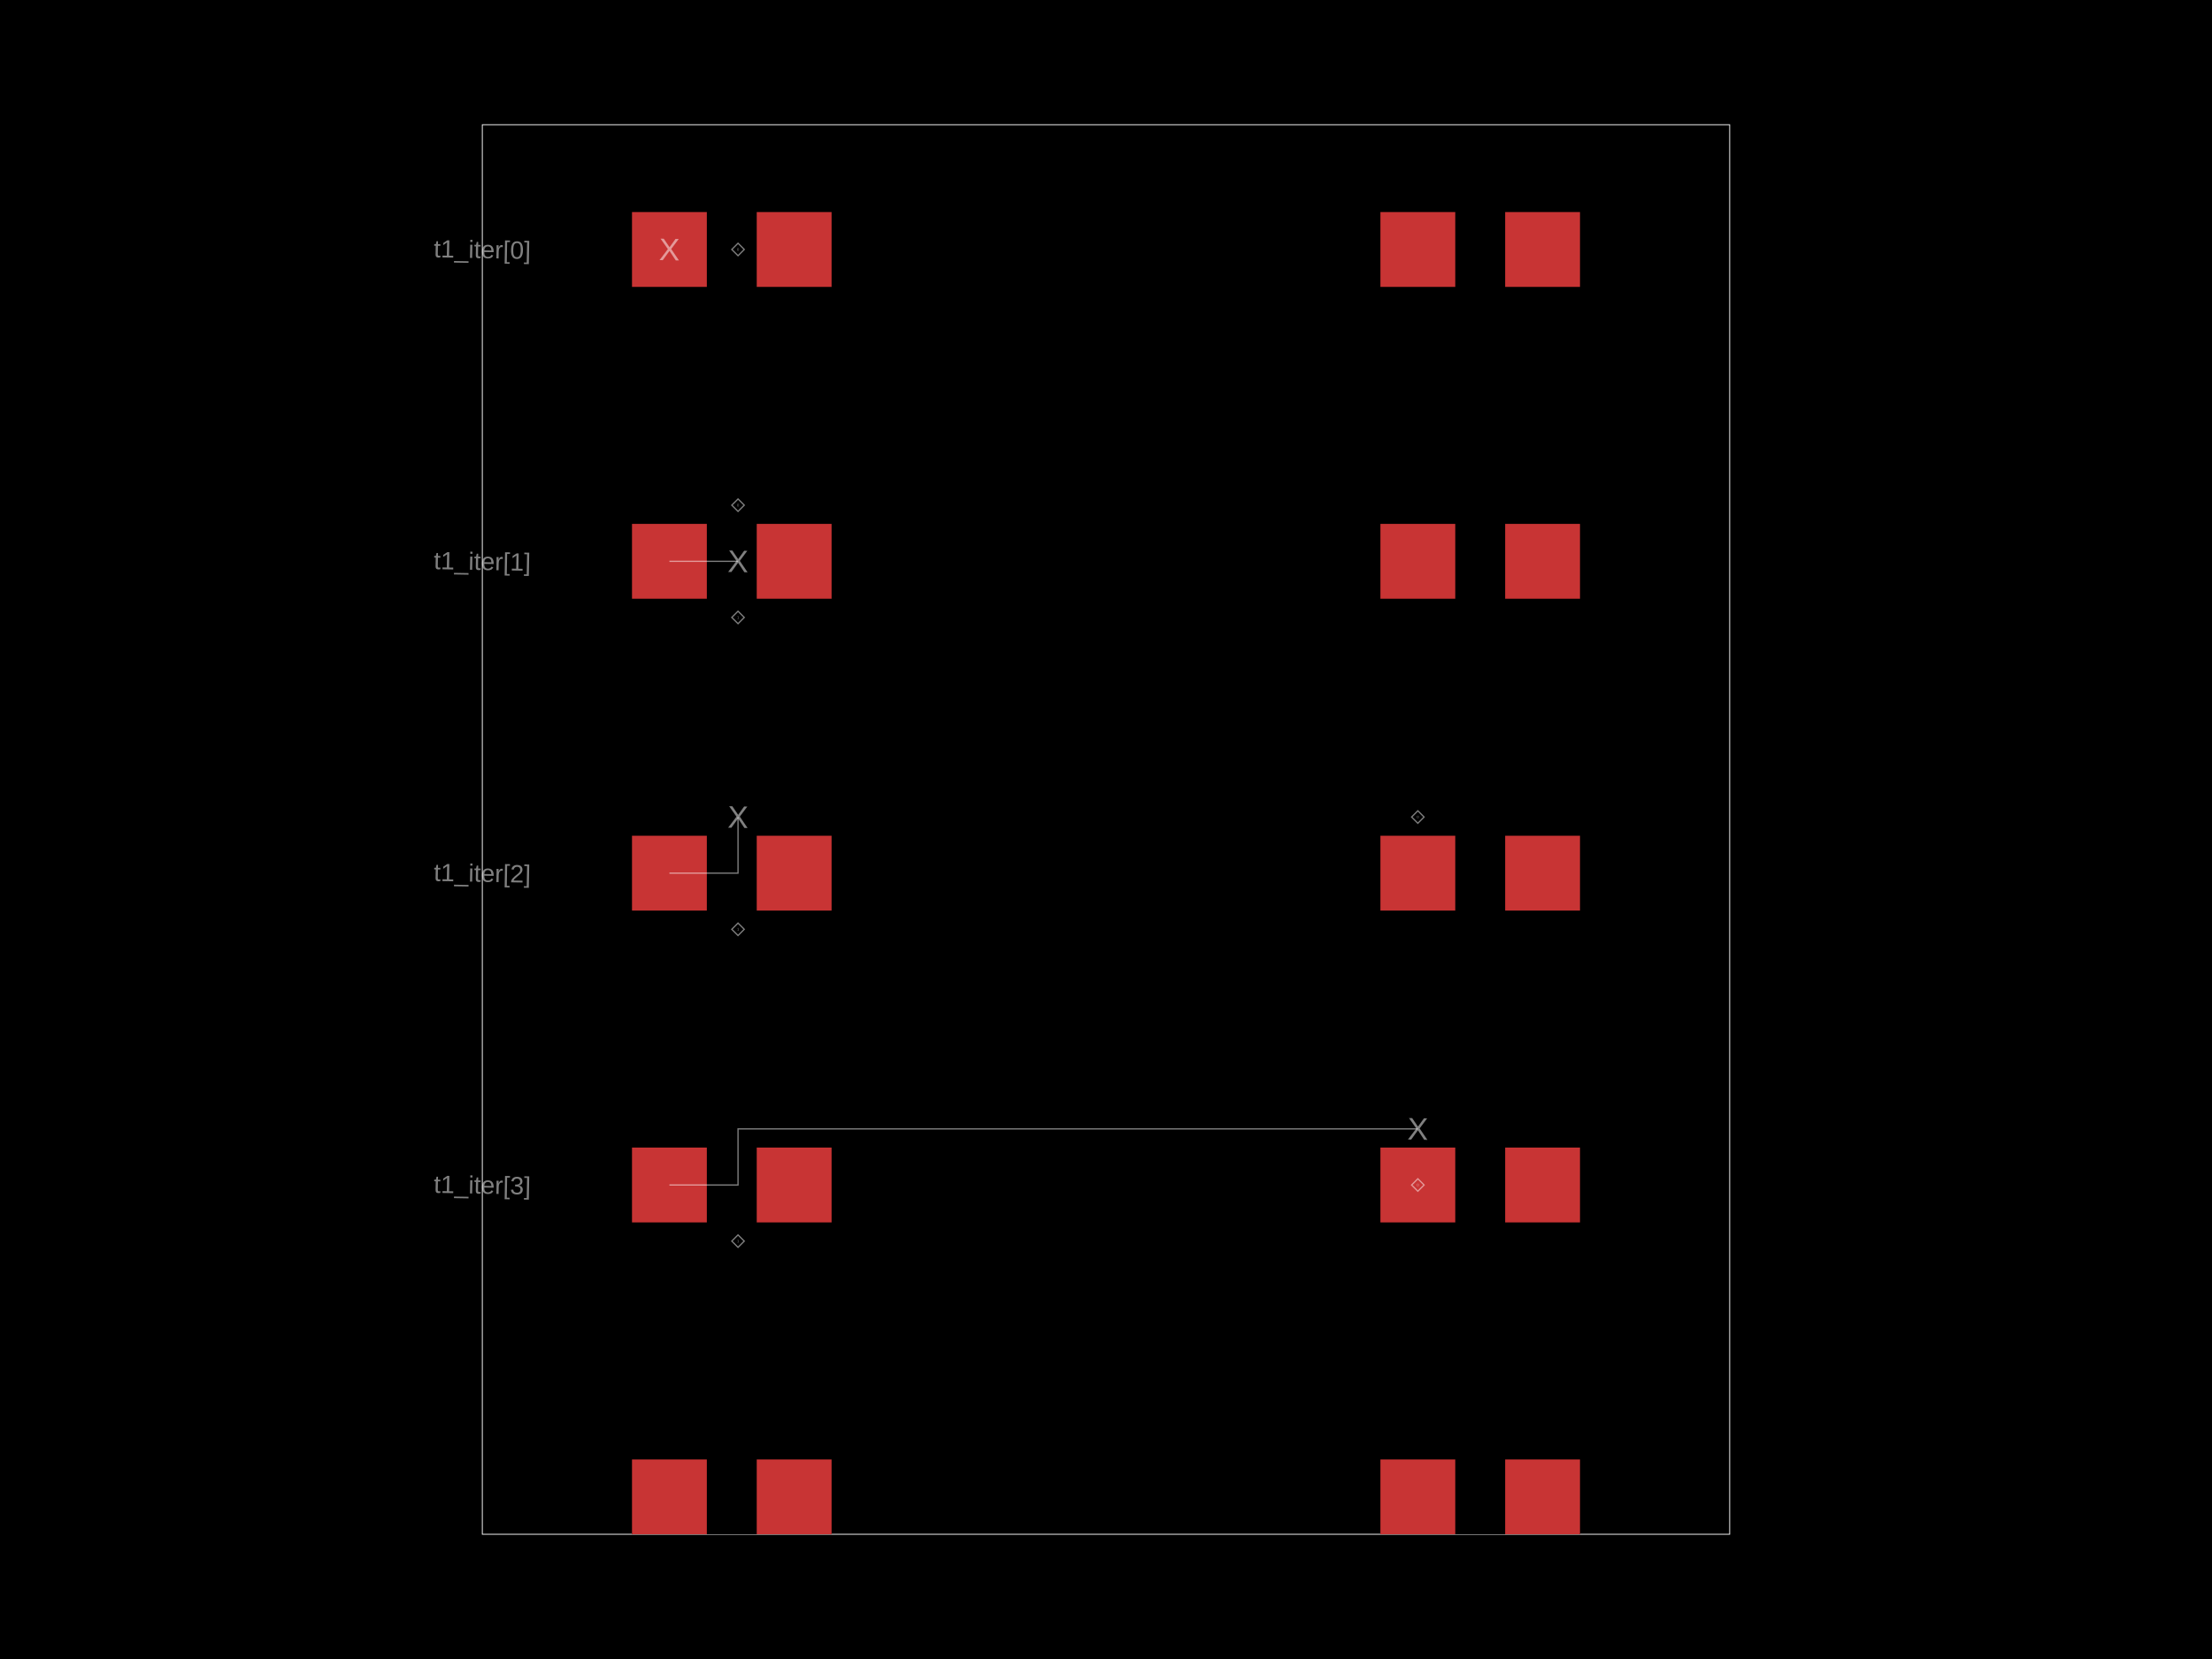
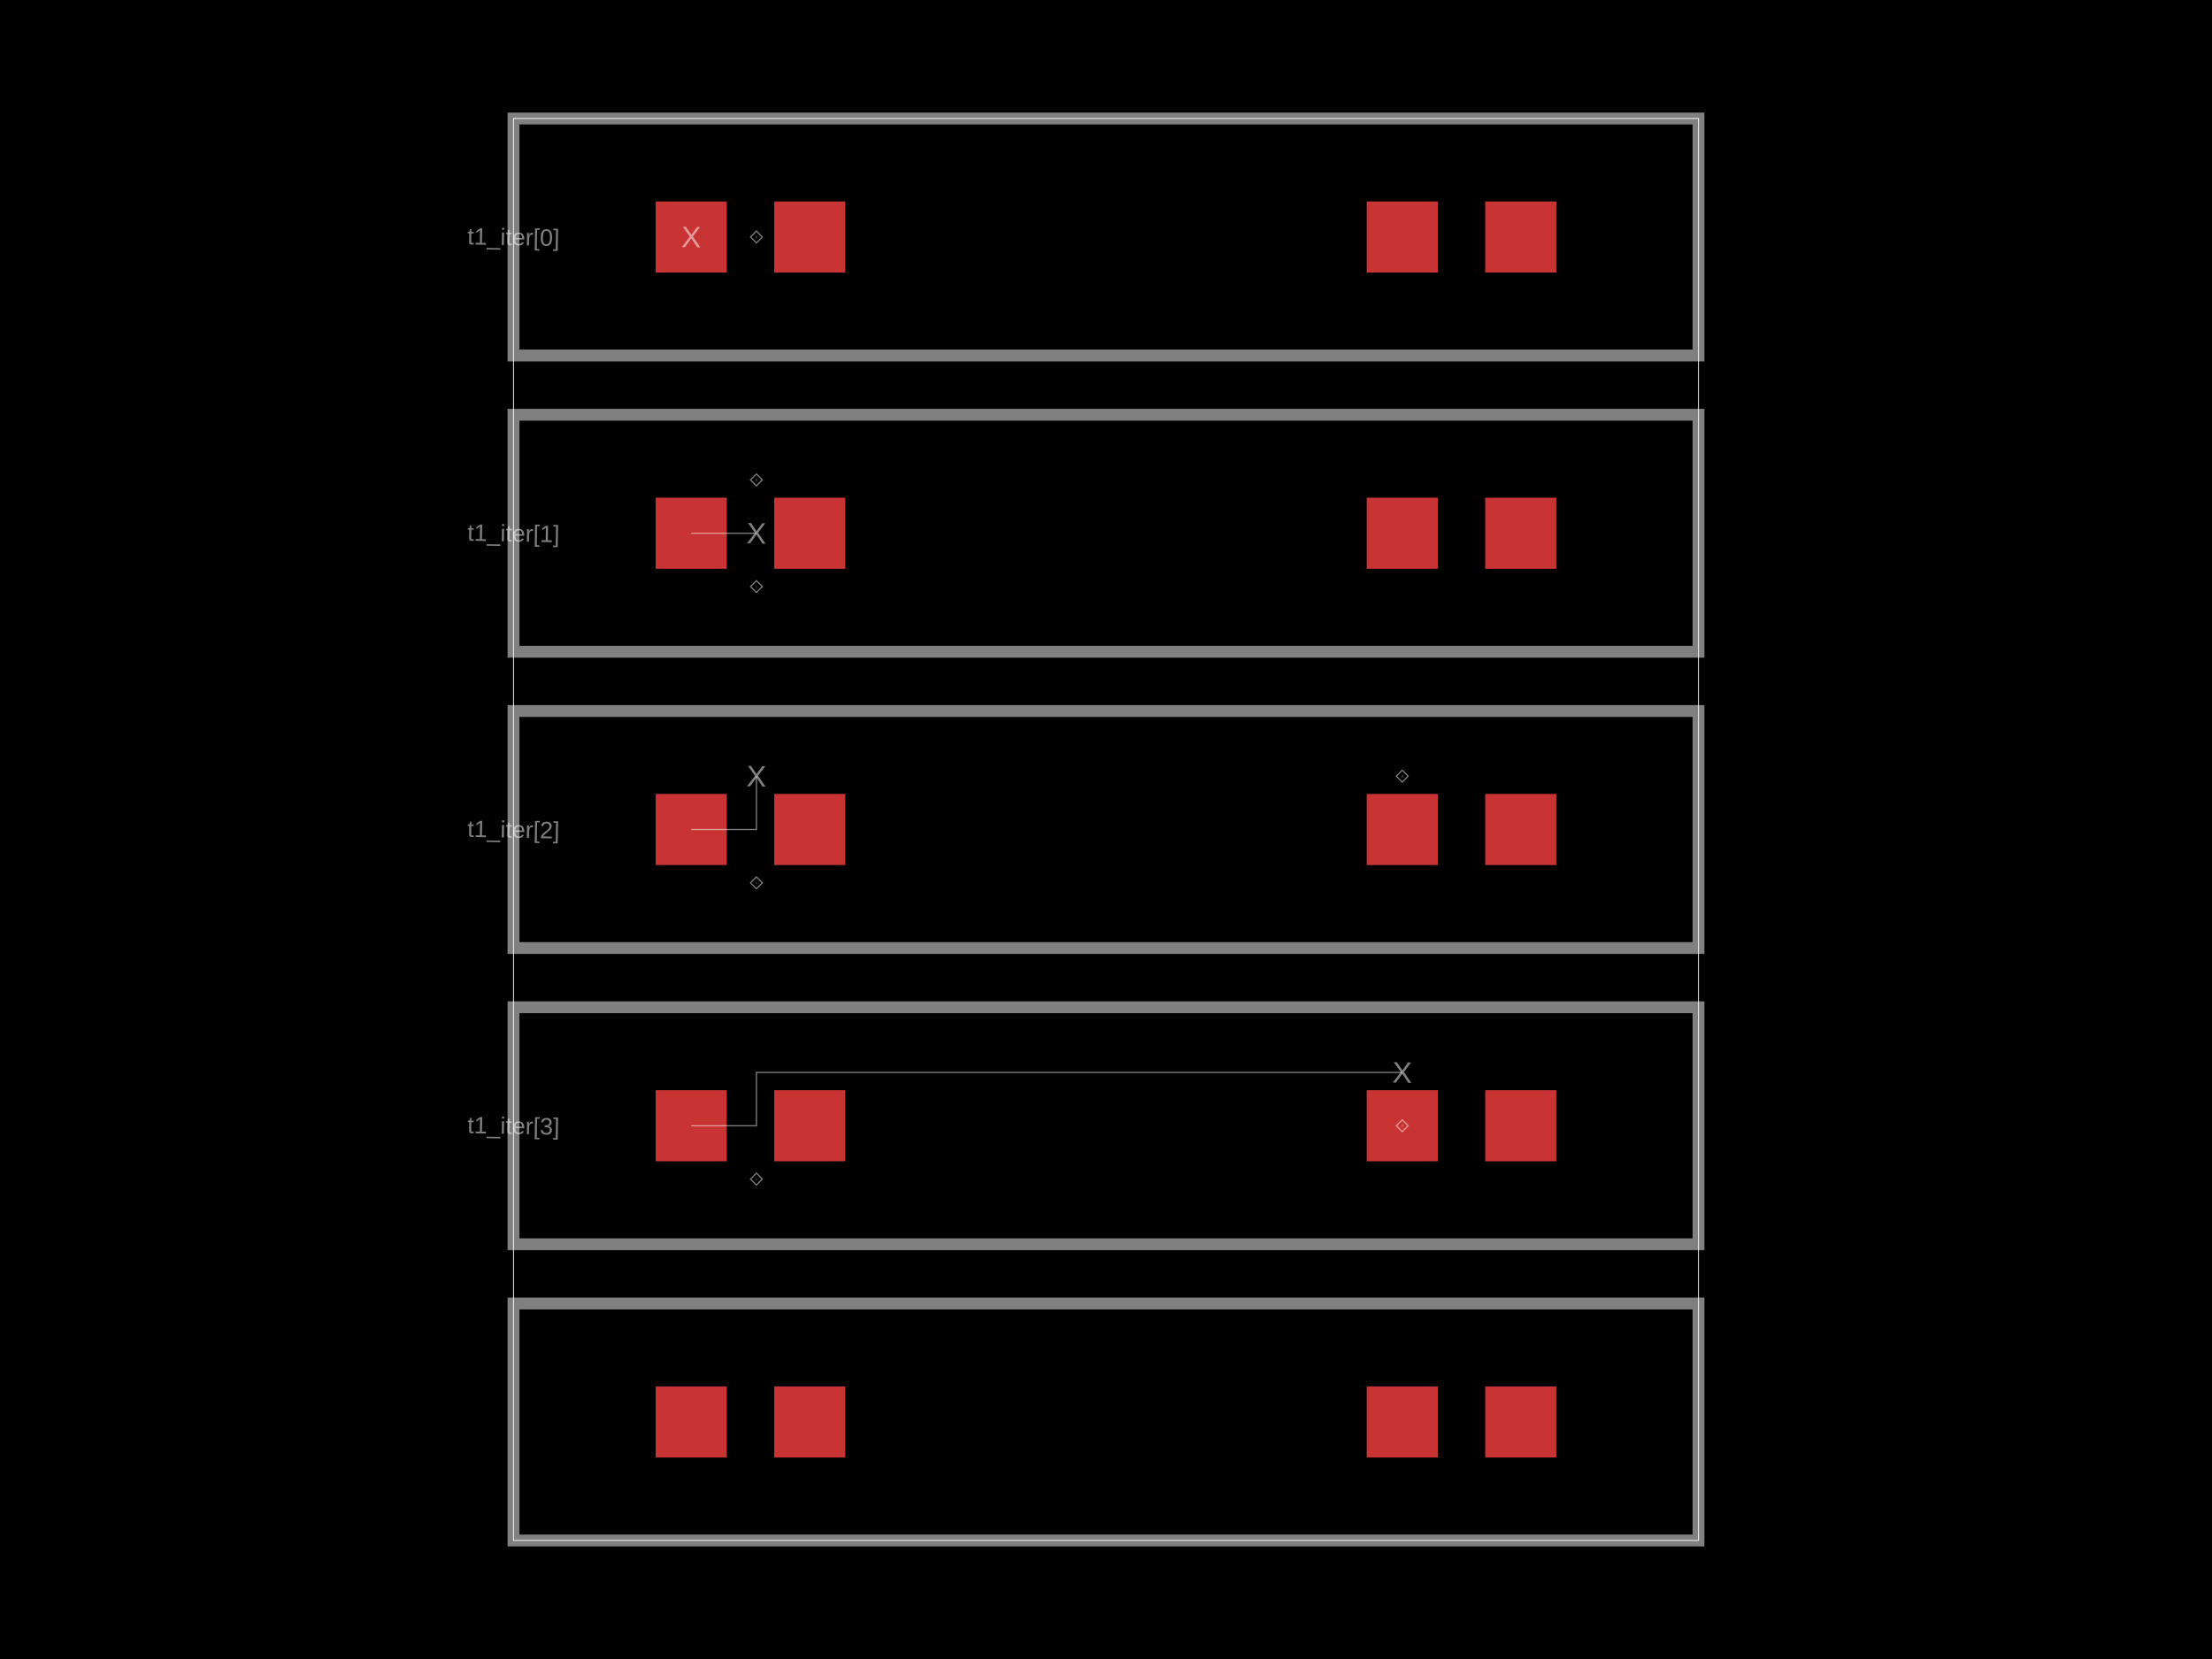
<svg xmlns="http://www.w3.org/2000/svg" width="800" height="600">
  <style>
-               .pcb-board { fill: #000; }
+               .boundary { fill: #000; }
+               .pcb-board { fill: none; }
              .pcb-trace { fill: none; }
              .pcb-hole-outer { fill: rgb(200, 52, 52); }
              .pcb-hole-inner { fill: rgb(255, 38, 226); }
              .pcb-pad { }
              .pcb-boundary { fill: none; stroke: #fff; stroke-width: 0.3; }
              .pcb-silkscreen { fill: none; }
              .pcb-silkscreen-top { stroke: #f2eda1; }
              .pcb-silkscreen-bottom { stroke: #f2eda1; }
              .pcb-silkscreen-text { fill: #f2eda1; }
            </style>
-   <rect class="pcb-board" x="0" y="0" width="800" height="600" />
-   <rect class="pcb-boundary" x="174.436" y="45.113" width="451.128" height="509.774" />
-   <g transform="translate(264.6617, 90.22556) rotate(0) scale(1, -1)">
-     <rect class="pcb-component" x="-36.09" y="-13.534" width="72.18" height="27.068" />
-     <rect class="pcb-component-outline" x="-36.09" y="-13.534" width="72.18" height="27.068" />
+   <rect class="boundary" x="0" y="0" width="800" height="600" />
+   <rect class="pcb-boundary" x="185.714" y="42.857" width="428.571" height="514.286" />
+   <path class="pcb-board" d="M 185.714 128.571 L 614.286 128.571 L 614.286 42.857 L 185.714 42.857 Z" stroke="rgba(255, 255, 255, 0.5)" stroke-width="4.286" />
+   <path class="pcb-board" d="M 185.714 235.714 L 614.286 235.714 L 614.286 150 L 185.714 150 Z" stroke="rgba(255, 255, 255, 0.5)" stroke-width="4.286" />
+   <path class="pcb-board" d="M 185.714 342.857 L 614.286 342.857 L 614.286 257.143 L 185.714 257.143 Z" stroke="rgba(255, 255, 255, 0.5)" stroke-width="4.286" />
+   <path class="pcb-board" d="M 185.714 450 L 614.286 450 L 614.286 364.286 L 185.714 364.286 Z" stroke="rgba(255, 255, 255, 0.5)" stroke-width="4.286" />
+   <path class="pcb-board" d="M 185.714 557.143 L 614.286 557.143 L 614.286 471.429 L 185.714 471.429 Z" stroke="rgba(255, 255, 255, 0.5)" stroke-width="4.286" />
+   <g transform="translate(271.4286, 85.71429) rotate(0) scale(1, -1)">
+     <rect class="pcb-component" x="-34.286" y="-12.857" width="68.571" height="25.714" />
+     <rect class="pcb-component-outline" x="-34.286" y="-12.857" width="68.571" height="25.714" />
  </g>
-   <g transform="translate(535.3383, 90.22556) rotate(0) scale(1, -1)">
-     <rect class="pcb-component" x="-36.09" y="-13.534" width="72.18" height="27.068" />
-     <rect class="pcb-component-outline" x="-36.09" y="-13.534" width="72.18" height="27.068" />
+   <g transform="translate(528.5714, 85.71429) rotate(0) scale(1, -1)">
+     <rect class="pcb-component" x="-34.286" y="-12.857" width="68.571" height="25.714" />
+     <rect class="pcb-component-outline" x="-34.286" y="-12.857" width="68.571" height="25.714" />
  </g>
-   <g transform="translate(264.6617, 203.0075) rotate(0) scale(1, -1)">
-     <rect class="pcb-component" x="-36.09" y="-13.534" width="72.18" height="27.068" />
-     <rect class="pcb-component-outline" x="-36.09" y="-13.534" width="72.18" height="27.068" />
+   <g transform="translate(271.4286, 192.8571) rotate(0) scale(1, -1)">
+     <rect class="pcb-component" x="-34.286" y="-12.857" width="68.571" height="25.714" />
+     <rect class="pcb-component-outline" x="-34.286" y="-12.857" width="68.571" height="25.714" />
  </g>
-   <g transform="translate(535.3383, 203.0075) rotate(0) scale(1, -1)">
-     <rect class="pcb-component" x="-36.09" y="-13.534" width="72.18" height="27.068" />
-     <rect class="pcb-component-outline" x="-36.09" y="-13.534" width="72.18" height="27.068" />
+   <g transform="translate(528.5714, 192.8571) rotate(0) scale(1, -1)">
+     <rect class="pcb-component" x="-34.286" y="-12.857" width="68.571" height="25.714" />
+     <rect class="pcb-component-outline" x="-34.286" y="-12.857" width="68.571" height="25.714" />
  </g>
-   <g transform="translate(264.6617, 315.7895) rotate(0) scale(1, -1)">
-     <rect class="pcb-component" x="-36.09" y="-13.534" width="72.18" height="27.068" />
-     <rect class="pcb-component-outline" x="-36.09" y="-13.534" width="72.18" height="27.068" />
+   <g transform="translate(271.4286, 300) rotate(0) scale(1, -1)">
+     <rect class="pcb-component" x="-34.286" y="-12.857" width="68.571" height="25.714" />
+     <rect class="pcb-component-outline" x="-34.286" y="-12.857" width="68.571" height="25.714" />
  </g>
-   <g transform="translate(535.3383, 315.7895) rotate(0) scale(1, -1)">
-     <rect class="pcb-component" x="-36.09" y="-13.534" width="72.18" height="27.068" />
-     <rect class="pcb-component-outline" x="-36.09" y="-13.534" width="72.18" height="27.068" />
+   <g transform="translate(528.5714, 300) rotate(0) scale(1, -1)">
+     <rect class="pcb-component" x="-34.286" y="-12.857" width="68.571" height="25.714" />
+     <rect class="pcb-component-outline" x="-34.286" y="-12.857" width="68.571" height="25.714" />
  </g>
-   <g transform="translate(264.6617, 428.5714) rotate(0) scale(1, -1)">
-     <rect class="pcb-component" x="-36.09" y="-13.534" width="72.18" height="27.068" />
-     <rect class="pcb-component-outline" x="-36.09" y="-13.534" width="72.18" height="27.068" />
+   <g transform="translate(271.4286, 407.1429) rotate(0) scale(1, -1)">
+     <rect class="pcb-component" x="-34.286" y="-12.857" width="68.571" height="25.714" />
+     <rect class="pcb-component-outline" x="-34.286" y="-12.857" width="68.571" height="25.714" />
  </g>
-   <g transform="translate(535.3383, 428.5714) rotate(0) scale(1, -1)">
-     <rect class="pcb-component" x="-36.09" y="-13.534" width="72.18" height="27.068" />
-     <rect class="pcb-component-outline" x="-36.09" y="-13.534" width="72.18" height="27.068" />
+   <g transform="translate(528.5714, 407.1429) rotate(0) scale(1, -1)">
+     <rect class="pcb-component" x="-34.286" y="-12.857" width="68.571" height="25.714" />
+     <rect class="pcb-component-outline" x="-34.286" y="-12.857" width="68.571" height="25.714" />
  </g>
-   <g transform="translate(264.6617, 541.3534) rotate(0) scale(1, -1)">
-     <rect class="pcb-component" x="-36.09" y="-13.534" width="72.18" height="27.068" />
-     <rect class="pcb-component-outline" x="-36.09" y="-13.534" width="72.18" height="27.068" />
+   <g transform="translate(271.4286, 514.2857) rotate(0) scale(1, -1)">
+     <rect class="pcb-component" x="-34.286" y="-12.857" width="68.571" height="25.714" />
+     <rect class="pcb-component-outline" x="-34.286" y="-12.857" width="68.571" height="25.714" />
  </g>
-   <g transform="translate(535.3383, 541.3534) rotate(0) scale(1, -1)">
-     <rect class="pcb-component" x="-36.09" y="-13.534" width="72.18" height="27.068" />
-     <rect class="pcb-component-outline" x="-36.09" y="-13.534" width="72.18" height="27.068" />
+   <g transform="translate(528.5714, 514.2857) rotate(0) scale(1, -1)">
+     <rect class="pcb-component" x="-34.286" y="-12.857" width="68.571" height="25.714" />
+     <rect class="pcb-component-outline" x="-34.286" y="-12.857" width="68.571" height="25.714" />
  </g>
-   <rect class="pcb-pad" fill="rgb(200, 52, 52)" x="228.571" y="76.692" width="27.068" height="27.068" />
-   <rect class="pcb-pad" fill="rgb(200, 52, 52)" x="273.684" y="76.692" width="27.068" height="27.068" />
-   <rect class="pcb-pad" fill="rgb(200, 52, 52)" x="499.248" y="76.692" width="27.068" height="27.068" />
-   <rect class="pcb-pad" fill="rgb(200, 52, 52)" x="544.361" y="76.692" width="27.068" height="27.068" />
-   <rect class="pcb-pad" fill="rgb(200, 52, 52)" x="228.571" y="189.474" width="27.068" height="27.068" />
-   <rect class="pcb-pad" fill="rgb(200, 52, 52)" x="273.684" y="189.474" width="27.068" height="27.068" />
-   <rect class="pcb-pad" fill="rgb(200, 52, 52)" x="499.248" y="189.474" width="27.068" height="27.068" />
-   <rect class="pcb-pad" fill="rgb(200, 52, 52)" x="544.361" y="189.474" width="27.068" height="27.068" />
-   <rect class="pcb-pad" fill="rgb(200, 52, 52)" x="228.571" y="302.256" width="27.068" height="27.068" />
-   <rect class="pcb-pad" fill="rgb(200, 52, 52)" x="273.684" y="302.256" width="27.068" height="27.068" />
-   <rect class="pcb-pad" fill="rgb(200, 52, 52)" x="499.248" y="302.256" width="27.068" height="27.068" />
-   <rect class="pcb-pad" fill="rgb(200, 52, 52)" x="544.361" y="302.256" width="27.068" height="27.068" />
-   <rect class="pcb-pad" fill="rgb(200, 52, 52)" x="228.571" y="415.038" width="27.068" height="27.068" />
-   <rect class="pcb-pad" fill="rgb(200, 52, 52)" x="273.684" y="415.038" width="27.068" height="27.068" />
-   <rect class="pcb-pad" fill="rgb(200, 52, 52)" x="499.248" y="415.038" width="27.068" height="27.068" />
-   <rect class="pcb-pad" fill="rgb(200, 52, 52)" x="544.361" y="415.038" width="27.068" height="27.068" />
-   <rect class="pcb-pad" fill="rgb(200, 52, 52)" x="228.571" y="527.82" width="27.068" height="27.068" />
-   <rect class="pcb-pad" fill="rgb(200, 52, 52)" x="273.684" y="527.82" width="27.068" height="27.068" />
-   <rect class="pcb-pad" fill="rgb(200, 52, 52)" x="499.248" y="527.82" width="27.068" height="27.068" />
-   <rect class="pcb-pad" fill="rgb(200, 52, 52)" x="544.361" y="527.82" width="27.068" height="27.068" />
-   <path class="pcb-fabrication-note-path" stroke="rgba(255,255,255,0.5)" fill="none" d="M 266.917 87.97 L 269.173 90.226 L 266.917 92.481 L 264.662 90.226 Z" stroke-width="0.451" data-pcb-component-id="" data-pcb-fabrication-note-path-id="note_path_-2.9499999999999997_0" />
-   <path class="pcb-fabrication-note-path" stroke="rgba(255,255,255,0.5)" fill="none" d="M 266.917 180.451 L 269.173 182.707 L 266.917 184.962 L 264.662 182.707 Z" stroke-width="0.451" data-pcb-component-id="" data-pcb-fabrication-note-path-id="note_path_-2.9499999999999997_0.45000000000000007" />
-   <path class="pcb-fabrication-note-path" stroke="rgba(255,255,255,0.5)" fill="none" d="M 266.917 221.053 L 269.173 223.308 L 266.917 225.564 L 264.662 223.308 Z" stroke-width="0.451" data-pcb-component-id="" data-pcb-fabrication-note-path-id="note_path_-2.9499999999999997_-0.45000000000000007" />
-   <path class="pcb-fabrication-note-path" stroke="rgba(255,255,255,0.5)" fill="none" d="M 242.105 203.008 L 266.917 203.008" stroke-width="0.451" data-pcb-component-id="" data-pcb-fabrication-note-path-id="note_path_-2.9499999999999997_0" />
-   <path class="pcb-fabrication-note-path" stroke="rgba(255,255,255,0.5)" fill="none" d="M 512.782 293.233 L 515.038 295.489 L 512.782 297.744 L 510.526 295.489 Z" stroke-width="0.451" data-pcb-component-id="" data-pcb-fabrication-note-path-id="note_path_2.4999999999999996_0.45000000000000007" />
-   <path class="pcb-fabrication-note-path" stroke="rgba(255,255,255,0.5)" fill="none" d="M 266.917 333.835 L 269.173 336.09 L 266.917 338.346 L 264.662 336.09 Z" stroke-width="0.451" data-pcb-component-id="" data-pcb-fabrication-note-path-id="note_path_-2.9499999999999997_-0.45000000000000007" />
-   <path class="pcb-fabrication-note-path" stroke="rgba(255,255,255,0.5)" fill="none" d="M 242.105 315.789 L 266.917 315.789 L 266.917 295.489" stroke-width="0.451" data-pcb-component-id="" data-pcb-fabrication-note-path-id="note_path_-2.9499999999999997_0.45000000000000007" />
-   <path class="pcb-fabrication-note-path" stroke="rgba(255,255,255,0.5)" fill="none" d="M 512.782 426.316 L 515.038 428.571 L 512.782 430.827 L 510.526 428.571 Z" stroke-width="0.451" data-pcb-component-id="" data-pcb-fabrication-note-path-id="note_path_2.4999999999999996_0" />
-   <path class="pcb-fabrication-note-path" stroke="rgba(255,255,255,0.5)" fill="none" d="M 266.917 446.617 L 269.173 448.872 L 266.917 451.128 L 264.662 448.872 Z" stroke-width="0.451" data-pcb-component-id="" data-pcb-fabrication-note-path-id="note_path_-2.9499999999999997_-0.45000000000000007" />
-   <path class="pcb-fabrication-note-path" stroke="rgba(255,255,255,0.5)" fill="none" d="M 242.105 428.571 L 266.917 428.571 L 266.917 408.271 L 512.782 408.271" stroke-width="0.451" data-pcb-component-id="" data-pcb-fabrication-note-path-id="note_path_2.4999999999999996_0.45000000000000007" />
-   <text x="0" y="0" font-family="Arial, sans-serif" font-size="11.278" text-anchor="middle" dominant-baseline="central" transform="matrix(0.9998477,0.01745241,-0.01745241,0.9998477,242.1053,90.22556)" class="pcb-fabrication-note-text" fill="rgba(255,255,255,0.5)">X</text>
-   <text x="0" y="0" font-family="Arial, sans-serif" font-size="1.353" text-anchor="middle" dominant-baseline="central" transform="matrix(0.9998477,0.01745241,-0.01745241,0.9998477,266.9173,90.22556)" class="pcb-fabrication-note-text" fill="rgba(255,255,255,0.5)">0</text>
-   <text x="0" y="0" font-family="Arial, sans-serif" font-size="9.023" text-anchor="middle" dominant-baseline="central" transform="matrix(0.9998477,0.01745241,-0.01745241,0.9998477,174.4361,90.22556)" class="pcb-fabrication-note-text" fill="rgba(255,255,255,0.5)">t1_iter[0]</text>
-   <text x="0" y="0" font-family="Arial, sans-serif" font-size="11.278" text-anchor="middle" dominant-baseline="central" transform="matrix(0.9998477,0.01745241,-0.01745241,0.9998477,266.9173,203.0075)" class="pcb-fabrication-note-text" fill="rgba(255,255,255,0.5)">X</text>
-   <text x="0" y="0" font-family="Arial, sans-serif" font-size="1.353" text-anchor="middle" dominant-baseline="central" transform="matrix(0.9998477,0.01745241,-0.01745241,0.9998477,266.9173,182.7068)" class="pcb-fabrication-note-text" fill="rgba(255,255,255,0.5)">0</text>
-   <text x="0" y="0" font-family="Arial, sans-serif" font-size="1.353" text-anchor="middle" dominant-baseline="central" transform="matrix(0.9998477,0.01745241,-0.01745241,0.9998477,266.9173,223.3083)" class="pcb-fabrication-note-text" fill="rgba(255,255,255,0.5)">1</text>
-   <text x="0" y="0" font-family="Arial, sans-serif" font-size="9.023" text-anchor="middle" dominant-baseline="central" transform="matrix(0.9998477,0.01745241,-0.01745241,0.9998477,174.4361,203.0075)" class="pcb-fabrication-note-text" fill="rgba(255,255,255,0.5)">t1_iter[1]</text>
-   <text x="0" y="0" font-family="Arial, sans-serif" font-size="11.278" text-anchor="middle" dominant-baseline="central" transform="matrix(0.9998477,0.01745241,-0.01745241,0.9998477,266.9173,295.4887)" class="pcb-fabrication-note-text" fill="rgba(255,255,255,0.5)">X</text>
-   <text x="0" y="0" font-family="Arial, sans-serif" font-size="1.353" text-anchor="middle" dominant-baseline="central" transform="matrix(0.9998477,0.01745241,-0.01745241,0.9998477,512.782,295.4887)" class="pcb-fabrication-note-text" fill="rgba(255,255,255,0.5)">0</text>
-   <text x="0" y="0" font-family="Arial, sans-serif" font-size="1.353" text-anchor="middle" dominant-baseline="central" transform="matrix(0.9998477,0.01745241,-0.01745241,0.9998477,266.9173,336.0902)" class="pcb-fabrication-note-text" fill="rgba(255,255,255,0.5)">1</text>
-   <text x="0" y="0" font-family="Arial, sans-serif" font-size="9.023" text-anchor="middle" dominant-baseline="central" transform="matrix(0.9998477,0.01745241,-0.01745241,0.9998477,174.4361,315.7895)" class="pcb-fabrication-note-text" fill="rgba(255,255,255,0.5)">t1_iter[2]</text>
-   <text x="0" y="0" font-family="Arial, sans-serif" font-size="11.278" text-anchor="middle" dominant-baseline="central" transform="matrix(0.9998477,0.01745241,-0.01745241,0.9998477,512.782,408.2707)" class="pcb-fabrication-note-text" fill="rgba(255,255,255,0.5)">X</text>
-   <text x="0" y="0" font-family="Arial, sans-serif" font-size="1.353" text-anchor="middle" dominant-baseline="central" transform="matrix(0.9998477,0.01745241,-0.01745241,0.9998477,512.782,428.5714)" class="pcb-fabrication-note-text" fill="rgba(255,255,255,0.5)">0</text>
-   <text x="0" y="0" font-family="Arial, sans-serif" font-size="1.353" text-anchor="middle" dominant-baseline="central" transform="matrix(0.9998477,0.01745241,-0.01745241,0.9998477,266.9173,448.8722)" class="pcb-fabrication-note-text" fill="rgba(255,255,255,0.5)">1</text>
-   <text x="0" y="0" font-family="Arial, sans-serif" font-size="9.023" text-anchor="middle" dominant-baseline="central" transform="matrix(0.9998477,0.01745241,-0.01745241,0.9998477,174.4361,428.5714)" class="pcb-fabrication-note-text" fill="rgba(255,255,255,0.5)">t1_iter[3]</text>
+   <rect class="pcb-pad" fill="rgb(200, 52, 52)" x="237.143" y="72.857" width="25.714" height="25.714" />
+   <rect class="pcb-pad" fill="rgb(200, 52, 52)" x="280" y="72.857" width="25.714" height="25.714" />
+   <rect class="pcb-pad" fill="rgb(200, 52, 52)" x="494.286" y="72.857" width="25.714" height="25.714" />
+   <rect class="pcb-pad" fill="rgb(200, 52, 52)" x="537.143" y="72.857" width="25.714" height="25.714" />
+   <rect class="pcb-pad" fill="rgb(200, 52, 52)" x="237.143" y="180" width="25.714" height="25.714" />
+   <rect class="pcb-pad" fill="rgb(200, 52, 52)" x="280" y="180" width="25.714" height="25.714" />
+   <rect class="pcb-pad" fill="rgb(200, 52, 52)" x="494.286" y="180" width="25.714" height="25.714" />
+   <rect class="pcb-pad" fill="rgb(200, 52, 52)" x="537.143" y="180" width="25.714" height="25.714" />
+   <rect class="pcb-pad" fill="rgb(200, 52, 52)" x="237.143" y="287.143" width="25.714" height="25.714" />
+   <rect class="pcb-pad" fill="rgb(200, 52, 52)" x="280" y="287.143" width="25.714" height="25.714" />
+   <rect class="pcb-pad" fill="rgb(200, 52, 52)" x="494.286" y="287.143" width="25.714" height="25.714" />
+   <rect class="pcb-pad" fill="rgb(200, 52, 52)" x="537.143" y="287.143" width="25.714" height="25.714" />
+   <rect class="pcb-pad" fill="rgb(200, 52, 52)" x="237.143" y="394.286" width="25.714" height="25.714" />
+   <rect class="pcb-pad" fill="rgb(200, 52, 52)" x="280" y="394.286" width="25.714" height="25.714" />
+   <rect class="pcb-pad" fill="rgb(200, 52, 52)" x="494.286" y="394.286" width="25.714" height="25.714" />
+   <rect class="pcb-pad" fill="rgb(200, 52, 52)" x="537.143" y="394.286" width="25.714" height="25.714" />
+   <rect class="pcb-pad" fill="rgb(200, 52, 52)" x="237.143" y="501.429" width="25.714" height="25.714" />
+   <rect class="pcb-pad" fill="rgb(200, 52, 52)" x="280" y="501.429" width="25.714" height="25.714" />
+   <rect class="pcb-pad" fill="rgb(200, 52, 52)" x="494.286" y="501.429" width="25.714" height="25.714" />
+   <rect class="pcb-pad" fill="rgb(200, 52, 52)" x="537.143" y="501.429" width="25.714" height="25.714" />
+   <path class="pcb-fabrication-note-path" stroke="rgba(255,255,255,0.5)" fill="none" d="M 273.571 83.571 L 275.714 85.714 L 273.571 87.857 L 271.429 85.714 Z" stroke-width="0.429" data-pcb-component-id="" data-pcb-fabrication-note-path-id="note_path_-2.9499999999999997_0" />
+   <path class="pcb-fabrication-note-path" stroke="rgba(255,255,255,0.5)" fill="none" d="M 273.571 171.429 L 275.714 173.571 L 273.571 175.714 L 271.429 173.571 Z" stroke-width="0.429" data-pcb-component-id="" data-pcb-fabrication-note-path-id="note_path_-2.9499999999999997_0.45000000000000007" />
+   <path class="pcb-fabrication-note-path" stroke="rgba(255,255,255,0.5)" fill="none" d="M 273.571 210 L 275.714 212.143 L 273.571 214.286 L 271.429 212.143 Z" stroke-width="0.429" data-pcb-component-id="" data-pcb-fabrication-note-path-id="note_path_-2.9499999999999997_-0.45000000000000007" />
+   <path class="pcb-fabrication-note-path" stroke="rgba(255,255,255,0.5)" fill="none" d="M 250 192.857 L 273.571 192.857" stroke-width="0.429" data-pcb-component-id="" data-pcb-fabrication-note-path-id="note_path_-2.9499999999999997_0" />
+   <path class="pcb-fabrication-note-path" stroke="rgba(255,255,255,0.5)" fill="none" d="M 507.143 278.571 L 509.286 280.714 L 507.143 282.857 L 505 280.714 Z" stroke-width="0.429" data-pcb-component-id="" data-pcb-fabrication-note-path-id="note_path_2.4999999999999996_0.45000000000000007" />
+   <path class="pcb-fabrication-note-path" stroke="rgba(255,255,255,0.5)" fill="none" d="M 273.571 317.143 L 275.714 319.286 L 273.571 321.429 L 271.429 319.286 Z" stroke-width="0.429" data-pcb-component-id="" data-pcb-fabrication-note-path-id="note_path_-2.9499999999999997_-0.45000000000000007" />
+   <path class="pcb-fabrication-note-path" stroke="rgba(255,255,255,0.5)" fill="none" d="M 250 300 L 273.571 300 L 273.571 280.714" stroke-width="0.429" data-pcb-component-id="" data-pcb-fabrication-note-path-id="note_path_-2.9499999999999997_0.45000000000000007" />
+   <path class="pcb-fabrication-note-path" stroke="rgba(255,255,255,0.5)" fill="none" d="M 507.143 405 L 509.286 407.143 L 507.143 409.286 L 505 407.143 Z" stroke-width="0.429" data-pcb-component-id="" data-pcb-fabrication-note-path-id="note_path_2.4999999999999996_0" />
+   <path class="pcb-fabrication-note-path" stroke="rgba(255,255,255,0.5)" fill="none" d="M 273.571 424.286 L 275.714 426.429 L 273.571 428.571 L 271.429 426.429 Z" stroke-width="0.429" data-pcb-component-id="" data-pcb-fabrication-note-path-id="note_path_-2.9499999999999997_-0.45000000000000007" />
+   <path class="pcb-fabrication-note-path" stroke="rgba(255,255,255,0.5)" fill="none" d="M 250 407.143 L 273.571 407.143 L 273.571 387.857 L 507.143 387.857" stroke-width="0.429" data-pcb-component-id="" data-pcb-fabrication-note-path-id="note_path_2.4999999999999996_0.45000000000000007" />
+   <text x="0" y="0" font-family="Arial, sans-serif" font-size="10.714" text-anchor="middle" dominant-baseline="central" transform="matrix(0.9998477,0.01745241,-0.01745241,0.9998477,250,85.71429)" class="pcb-fabrication-note-text" fill="rgba(255,255,255,0.5)">X</text>
+   <text x="0" y="0" font-family="Arial, sans-serif" font-size="1.286" text-anchor="middle" dominant-baseline="central" transform="matrix(0.9998477,0.01745241,-0.01745241,0.9998477,273.5714,85.71429)" class="pcb-fabrication-note-text" fill="rgba(255,255,255,0.5)">0</text>
+   <text x="0" y="0" font-family="Arial, sans-serif" font-size="8.571" text-anchor="middle" dominant-baseline="central" transform="matrix(0.9998477,0.01745241,-0.01745241,0.9998477,185.7143,85.71429)" class="pcb-fabrication-note-text" fill="rgba(255,255,255,0.5)">t1_iter[0]</text>
+   <text x="0" y="0" font-family="Arial, sans-serif" font-size="10.714" text-anchor="middle" dominant-baseline="central" transform="matrix(0.9998477,0.01745241,-0.01745241,0.9998477,273.5714,192.8571)" class="pcb-fabrication-note-text" fill="rgba(255,255,255,0.5)">X</text>
+   <text x="0" y="0" font-family="Arial, sans-serif" font-size="1.286" text-anchor="middle" dominant-baseline="central" transform="matrix(0.9998477,0.01745241,-0.01745241,0.9998477,273.5714,173.5714)" class="pcb-fabrication-note-text" fill="rgba(255,255,255,0.5)">0</text>
+   <text x="0" y="0" font-family="Arial, sans-serif" font-size="1.286" text-anchor="middle" dominant-baseline="central" transform="matrix(0.9998477,0.01745241,-0.01745241,0.9998477,273.5714,212.1429)" class="pcb-fabrication-note-text" fill="rgba(255,255,255,0.5)">1</text>
+   <text x="0" y="0" font-family="Arial, sans-serif" font-size="8.571" text-anchor="middle" dominant-baseline="central" transform="matrix(0.9998477,0.01745241,-0.01745241,0.9998477,185.7143,192.8571)" class="pcb-fabrication-note-text" fill="rgba(255,255,255,0.5)">t1_iter[1]</text>
+   <text x="0" y="0" font-family="Arial, sans-serif" font-size="10.714" text-anchor="middle" dominant-baseline="central" transform="matrix(0.9998477,0.01745241,-0.01745241,0.9998477,273.5714,280.7143)" class="pcb-fabrication-note-text" fill="rgba(255,255,255,0.5)">X</text>
+   <text x="0" y="0" font-family="Arial, sans-serif" font-size="1.286" text-anchor="middle" dominant-baseline="central" transform="matrix(0.9998477,0.01745241,-0.01745241,0.9998477,507.1429,280.7143)" class="pcb-fabrication-note-text" fill="rgba(255,255,255,0.5)">0</text>
+   <text x="0" y="0" font-family="Arial, sans-serif" font-size="1.286" text-anchor="middle" dominant-baseline="central" transform="matrix(0.9998477,0.01745241,-0.01745241,0.9998477,273.5714,319.2857)" class="pcb-fabrication-note-text" fill="rgba(255,255,255,0.5)">1</text>
+   <text x="0" y="0" font-family="Arial, sans-serif" font-size="8.571" text-anchor="middle" dominant-baseline="central" transform="matrix(0.9998477,0.01745241,-0.01745241,0.9998477,185.7143,300)" class="pcb-fabrication-note-text" fill="rgba(255,255,255,0.5)">t1_iter[2]</text>
+   <text x="0" y="0" font-family="Arial, sans-serif" font-size="10.714" text-anchor="middle" dominant-baseline="central" transform="matrix(0.9998477,0.01745241,-0.01745241,0.9998477,507.1429,387.8571)" class="pcb-fabrication-note-text" fill="rgba(255,255,255,0.5)">X</text>
+   <text x="0" y="0" font-family="Arial, sans-serif" font-size="1.286" text-anchor="middle" dominant-baseline="central" transform="matrix(0.9998477,0.01745241,-0.01745241,0.9998477,507.1429,407.1429)" class="pcb-fabrication-note-text" fill="rgba(255,255,255,0.5)">0</text>
+   <text x="0" y="0" font-family="Arial, sans-serif" font-size="1.286" text-anchor="middle" dominant-baseline="central" transform="matrix(0.9998477,0.01745241,-0.01745241,0.9998477,273.5714,426.4286)" class="pcb-fabrication-note-text" fill="rgba(255,255,255,0.5)">1</text>
+   <text x="0" y="0" font-family="Arial, sans-serif" font-size="8.571" text-anchor="middle" dominant-baseline="central" transform="matrix(0.9998477,0.01745241,-0.01745241,0.9998477,185.7143,407.1429)" class="pcb-fabrication-note-text" fill="rgba(255,255,255,0.5)">t1_iter[3]</text>
</svg>
